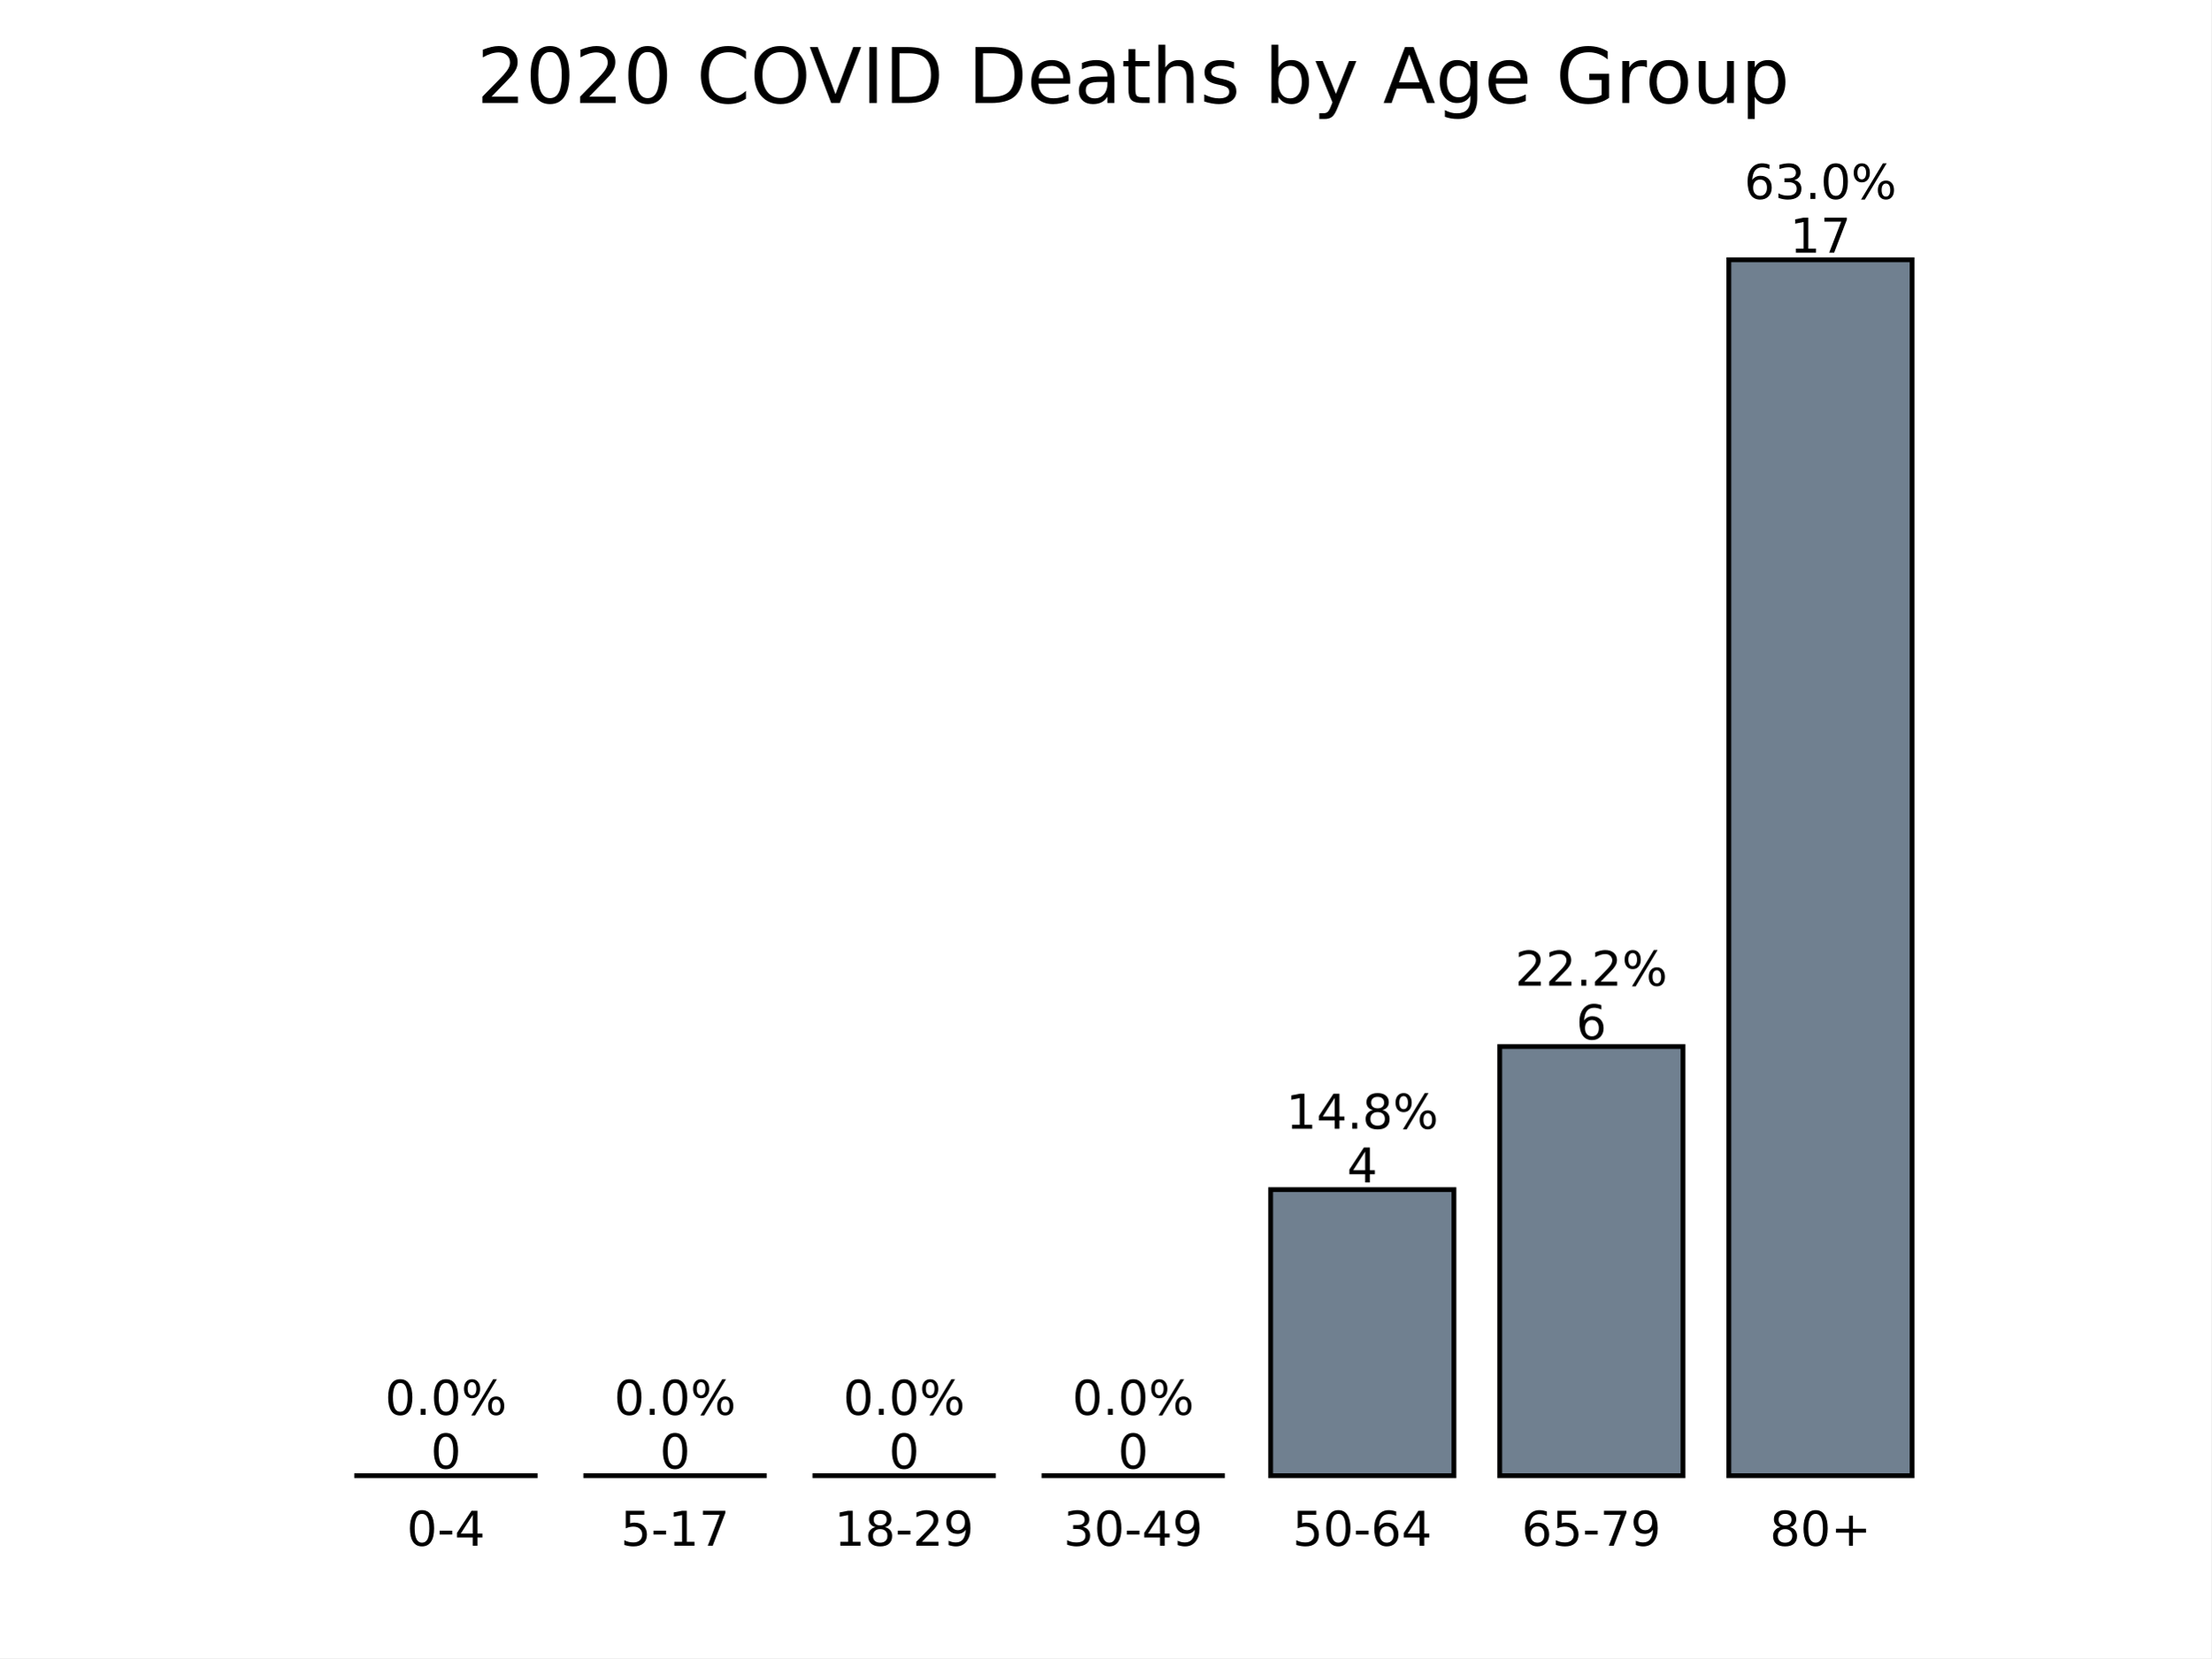
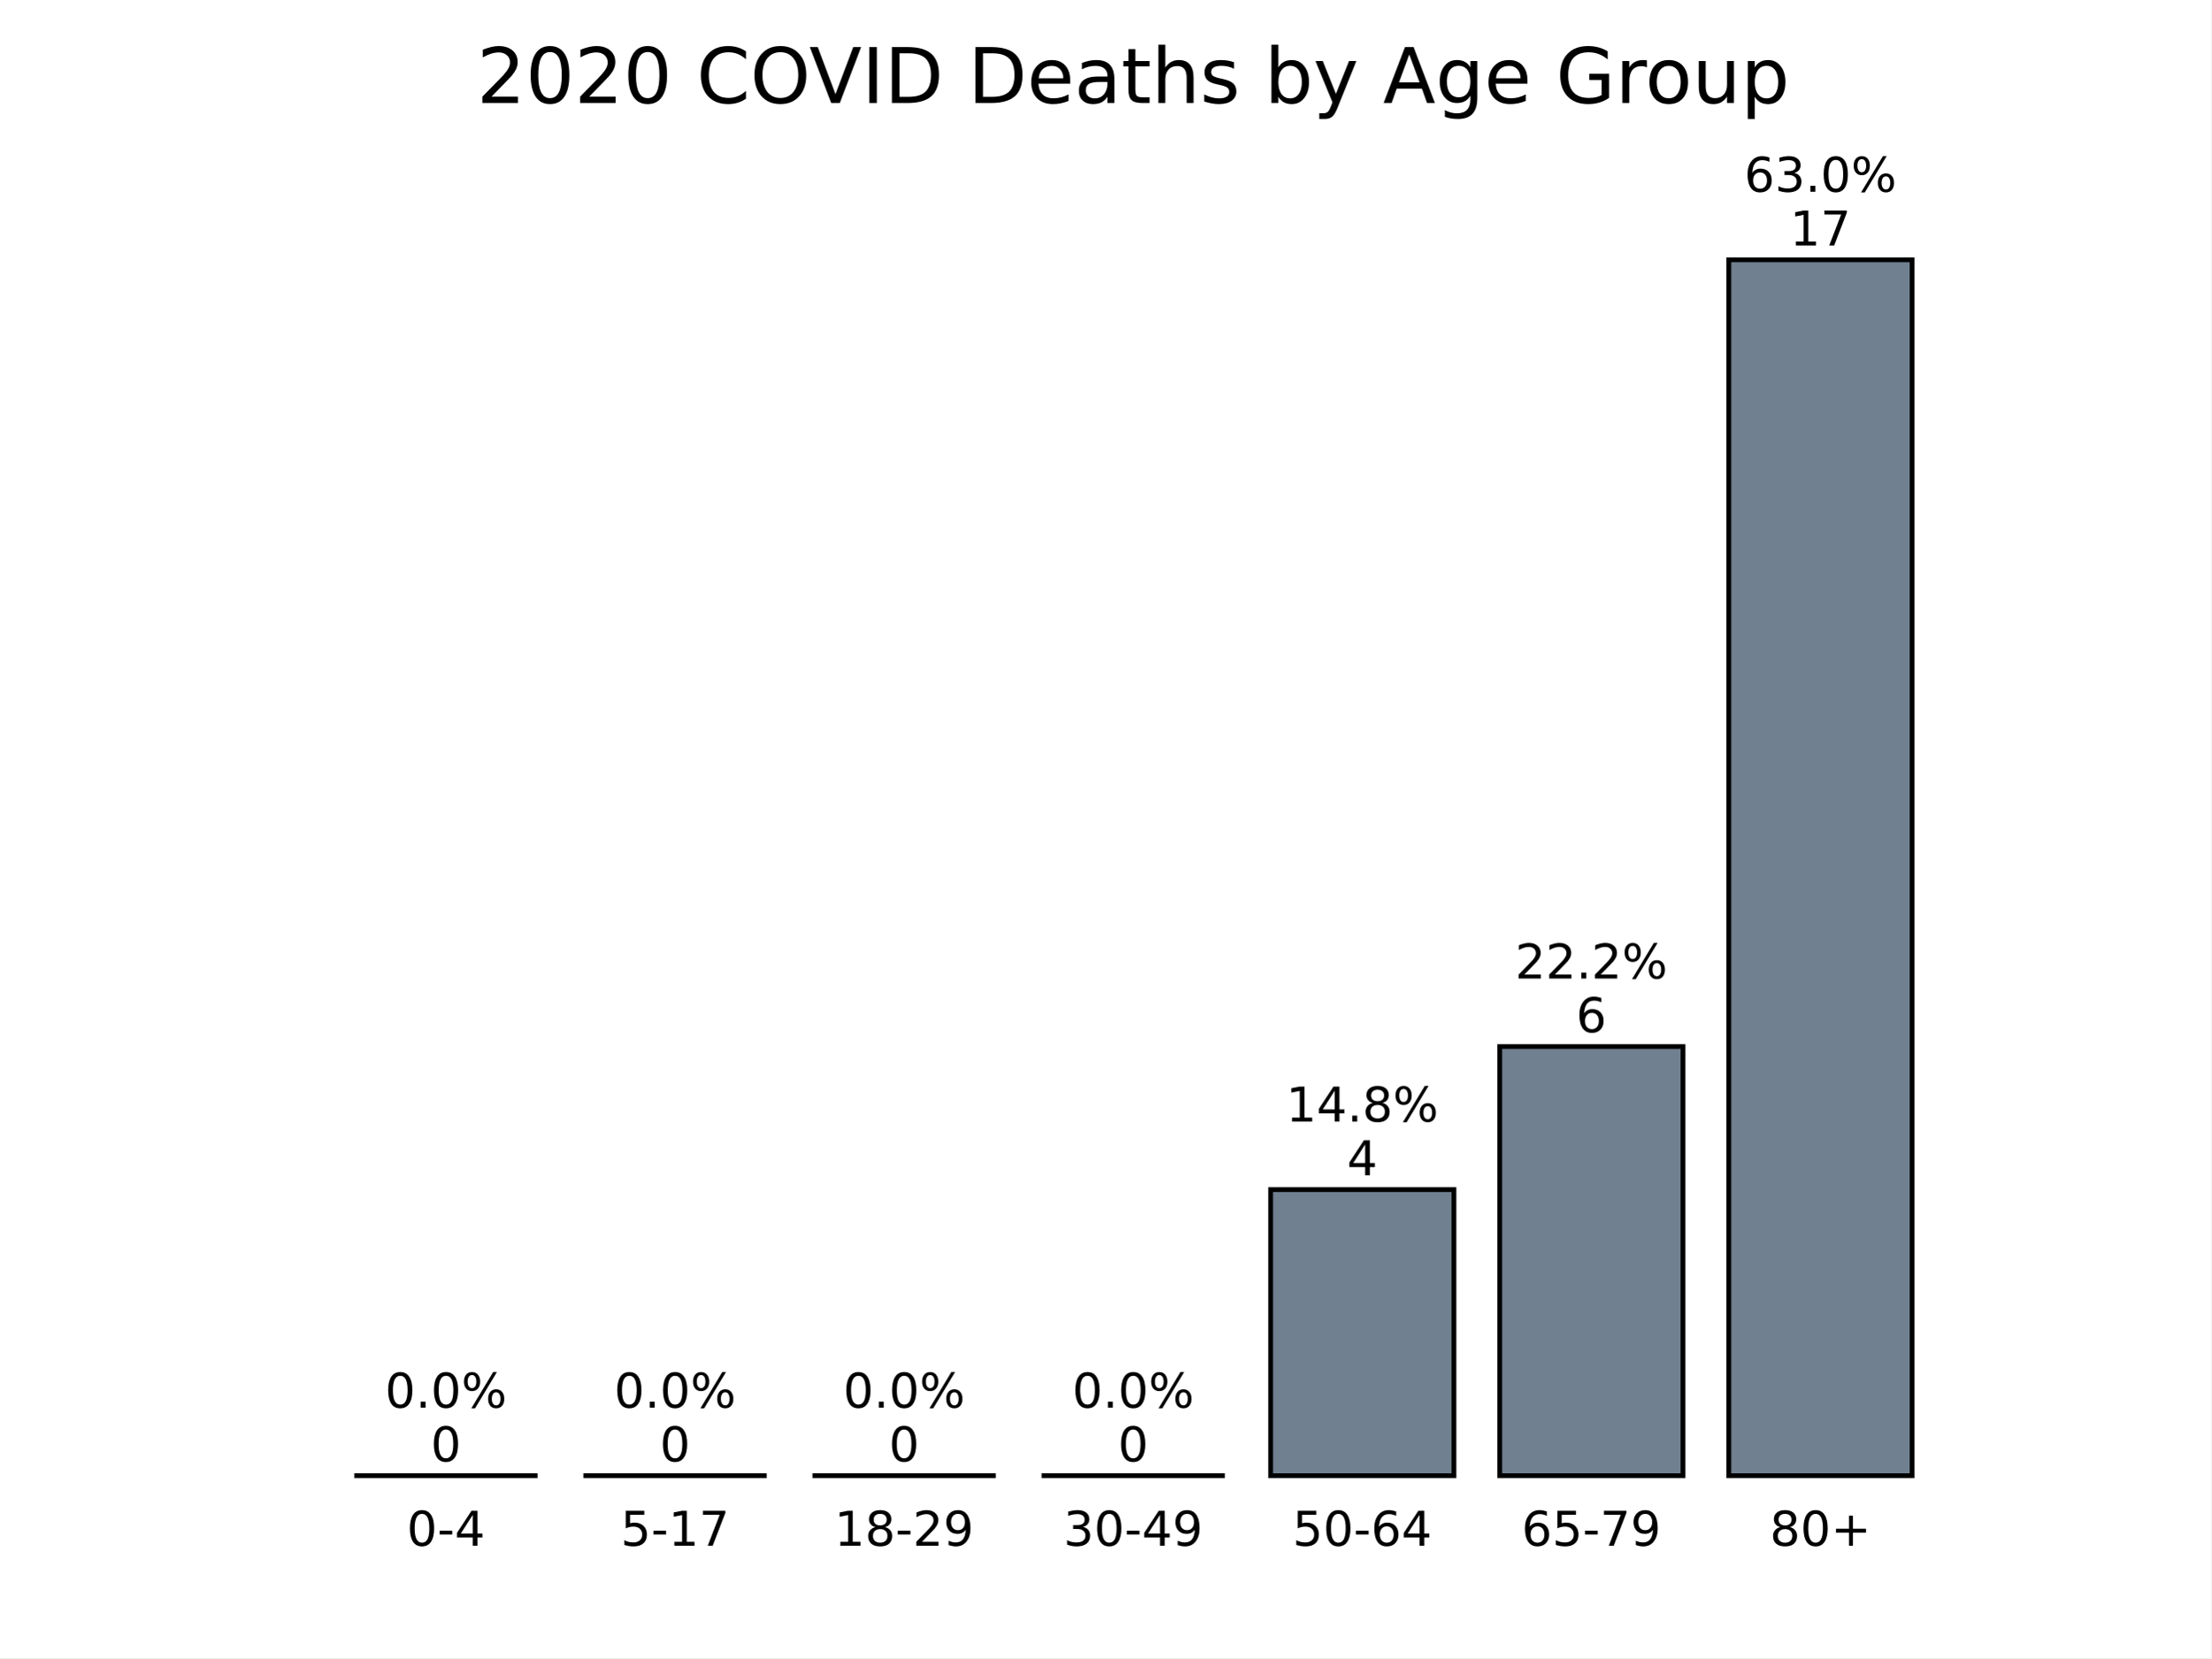
<svg xmlns="http://www.w3.org/2000/svg" xmlns:xlink="http://www.w3.org/1999/xlink" height="345.6pt" version="1.1" viewBox="0 0 460.8 345.6" width="460.8pt">
  <defs>
    <style type="text/css">*{stroke-linecap:butt;stroke-linejoin:round;}</style>
  </defs>
  <g id="figure_1">
    <g id="patch_1">
      <path d="M 0 345.6  L 460.8 345.6  L 460.8 0  L 0 0  z " style="fill:#ffffff;" />
    </g>
    <g id="axes_1">
      <g id="patch_2">
        <path d="M 57.6 307.584  L 414.72 307.584  L 414.72 41.472  L 57.6 41.472  z " style="fill:#ffffff;" />
      </g>
      <g id="patch_3">
        <path d="M 73.833 307.584  L 112.027 307.584  L 112.027 307.584  L 73.833 307.584  z " style="fill:#708090;stroke:#000000;stroke-linejoin:miter;" />
      </g>
      <g id="patch_4">
        <path d="M 121.576 307.584  L 159.771 307.584  L 159.771 307.584  L 121.576 307.584  z " style="fill:#708090;stroke:#000000;stroke-linejoin:miter;" />
      </g>
      <g id="patch_5">
        <path d="M 169.319 307.584  L 207.514 307.584  L 207.514 307.584  L 169.319 307.584  z " style="fill:#708090;stroke:#000000;stroke-linejoin:miter;" />
      </g>
      <g id="patch_6">
        <path d="M 217.063 307.584  L 255.257 307.584  L 255.257 307.584  L 217.063 307.584  z " style="fill:#708090;stroke:#000000;stroke-linejoin:miter;" />
      </g>
      <g id="patch_7">
        <path d="M 264.806 307.584  L 303.001 307.584  L 303.001 247.951  L 264.806 247.951  z " style="fill:#708090;stroke:#000000;stroke-linejoin:miter;" />
      </g>
      <g id="patch_8">
        <path d="M 312.549 307.584  L 350.744 307.584  L 350.744 218.135  L 312.549 218.135  z " style="fill:#708090;stroke:#000000;stroke-linejoin:miter;" />
      </g>
      <g id="patch_9">
        <path d="M 360.293 307.584  L 398.487 307.584  L 398.487 54.144  L 360.293 54.144  z " style="fill:#708090;stroke:#000000;stroke-linejoin:miter;" />
      </g>
      <g id="matplotlib.axis_1">
        <g id="xtick_1">
          <g id="text_1">
            <g transform="translate(84.76365 322.1824)scale(0.1 -0.1)">
              <defs>
                <path d="M 31.781 66.406  Q 24.172 66.406 20.328 58.906  Q 16.5 51.422 16.5 36.375  Q 16.5 21.391 20.328 13.891  Q 24.172 6.391 31.781 6.391  Q 39.453 6.391 43.281 13.891  Q 47.125 21.391 47.125 36.375  Q 47.125 51.422 43.281 58.906  Q 39.453 66.406 31.781 66.406  z M 31.781 74.219  Q 44.047 74.219 50.516 64.516  Q 56.984 54.828 56.984 36.375  Q 56.984 17.969 50.516 8.266  Q 44.047 -1.422 31.781 -1.422  Q 19.531 -1.422 13.062 8.266  Q 6.594 17.969 6.594 36.375  Q 6.594 54.828 13.062 64.516  Q 19.531 74.219 31.781 74.219  z " id="DejaVuSans-48" />
                <path d="M 4.891 31.391  L 31.203 31.391  L 31.203 23.391  L 4.891 23.391  z " id="DejaVuSans-45" />
                <path d="M 37.797 64.312  L 12.891 25.391  L 37.797 25.391  z M 35.203 72.906  L 47.609 72.906  L 47.609 25.391  L 58.016 25.391  L 58.016 17.188  L 47.609 17.188  L 47.609 0  L 37.797 0  L 37.797 17.188  L 4.891 17.188  L 4.891 26.703  z " id="DejaVuSans-52" />
              </defs>
              <use xlink:href="#DejaVuSans-48" />
              <use x="63.623" xlink:href="#DejaVuSans-45" />
              <use x="99.707" xlink:href="#DejaVuSans-52" />
            </g>
          </g>
        </g>
        <g id="xtick_2">
          <g id="text_2">
            <g transform="translate(129.3257 322.1824)scale(0.1 -0.1)">
              <defs>
                <path d="M 10.797 72.906  L 49.516 72.906  L 49.516 64.594  L 19.828 64.594  L 19.828 46.734  Q 21.969 47.469 24.109 47.828  Q 26.266 48.188 28.422 48.188  Q 40.625 48.188 47.75 41.5  Q 54.891 34.812 54.891 23.391  Q 54.891 11.625 47.562 5.094  Q 40.234 -1.422 26.906 -1.422  Q 22.312 -1.422 17.547 -0.641  Q 12.797 0.141 7.719 1.703  L 7.719 11.625  Q 12.109 9.234 16.797 8.062  Q 21.484 6.891 26.703 6.891  Q 35.156 6.891 40.078 11.328  Q 45.016 15.766 45.016 23.391  Q 45.016 31 40.078 35.438  Q 35.156 39.891 26.703 39.891  Q 22.75 39.891 18.812 39.016  Q 14.891 38.141 10.797 36.281  z " id="DejaVuSans-53" />
                <path d="M 12.406 8.297  L 28.516 8.297  L 28.516 63.922  L 10.984 60.406  L 10.984 69.391  L 28.422 72.906  L 38.281 72.906  L 38.281 8.297  L 54.391 8.297  L 54.391 0  L 12.406 0  z " id="DejaVuSans-49" />
                <path d="M 8.203 72.906  L 55.078 72.906  L 55.078 68.703  L 28.609 0  L 18.312 0  L 43.219 64.594  L 8.203 64.594  z " id="DejaVuSans-55" />
              </defs>
              <use xlink:href="#DejaVuSans-53" />
              <use x="63.623" xlink:href="#DejaVuSans-45" />
              <use x="99.707" xlink:href="#DejaVuSans-49" />
              <use x="163.33" xlink:href="#DejaVuSans-55" />
            </g>
          </g>
        </g>
        <g id="xtick_3">
          <g id="text_3">
            <g transform="translate(173.8878 322.1824)scale(0.1 -0.1)">
              <defs>
                <path d="M 31.781 34.625  Q 24.75 34.625 20.719 30.859  Q 16.703 27.094 16.703 20.516  Q 16.703 13.922 20.719 10.156  Q 24.75 6.391 31.781 6.391  Q 38.812 6.391 42.859 10.172  Q 46.922 13.969 46.922 20.516  Q 46.922 27.094 42.891 30.859  Q 38.875 34.625 31.781 34.625  z M 21.922 38.812  Q 15.578 40.375 12.031 44.719  Q 8.5 49.078 8.5 55.328  Q 8.5 64.062 14.719 69.141  Q 20.953 74.219 31.781 74.219  Q 42.672 74.219 48.875 69.141  Q 55.078 64.062 55.078 55.328  Q 55.078 49.078 51.531 44.719  Q 48 40.375 41.703 38.812  Q 48.828 37.156 52.797 32.312  Q 56.781 27.484 56.781 20.516  Q 56.781 9.906 50.312 4.234  Q 43.844 -1.422 31.781 -1.422  Q 19.734 -1.422 13.25 4.234  Q 6.781 9.906 6.781 20.516  Q 6.781 27.484 10.781 32.312  Q 14.797 37.156 21.922 38.812  z M 18.312 54.391  Q 18.312 48.734 21.844 45.562  Q 25.391 42.391 31.781 42.391  Q 38.141 42.391 41.719 45.562  Q 45.312 48.734 45.312 54.391  Q 45.312 60.062 41.719 63.234  Q 38.141 66.406 31.781 66.406  Q 25.391 66.406 21.844 63.234  Q 18.312 60.062 18.312 54.391  z " id="DejaVuSans-56" />
                <path d="M 19.188 8.297  L 53.609 8.297  L 53.609 0  L 7.328 0  L 7.328 8.297  Q 12.938 14.109 22.625 23.891  Q 32.328 33.688 34.812 36.531  Q 39.547 41.844 41.422 45.531  Q 43.312 49.219 43.312 52.781  Q 43.312 58.594 39.234 62.25  Q 35.156 65.922 28.609 65.922  Q 23.969 65.922 18.812 64.312  Q 13.672 62.703 7.812 59.422  L 7.812 69.391  Q 13.766 71.781 18.938 73  Q 24.125 74.219 28.422 74.219  Q 39.75 74.219 46.484 68.547  Q 53.219 62.891 53.219 53.422  Q 53.219 48.922 51.531 44.891  Q 49.859 40.875 45.406 35.406  Q 44.188 33.984 37.641 27.219  Q 31.109 20.453 19.188 8.297  z " id="DejaVuSans-50" />
                <path d="M 10.984 1.516  L 10.984 10.5  Q 14.703 8.734 18.5 7.812  Q 22.312 6.891 25.984 6.891  Q 35.75 6.891 40.891 13.453  Q 46.047 20.016 46.781 33.406  Q 43.953 29.203 39.594 26.953  Q 35.25 24.703 29.984 24.703  Q 19.047 24.703 12.672 31.312  Q 6.297 37.938 6.297 49.422  Q 6.297 60.641 12.938 67.422  Q 19.578 74.219 30.609 74.219  Q 43.266 74.219 49.922 64.516  Q 56.594 54.828 56.594 36.375  Q 56.594 19.141 48.406 8.859  Q 40.234 -1.422 26.422 -1.422  Q 22.703 -1.422 18.891 -0.688  Q 15.094 0.047 10.984 1.516  z M 30.609 32.422  Q 37.25 32.422 41.125 36.953  Q 45.016 41.5 45.016 49.422  Q 45.016 57.281 41.125 61.844  Q 37.25 66.406 30.609 66.406  Q 23.969 66.406 20.094 61.844  Q 16.219 57.281 16.219 49.422  Q 16.219 41.5 20.094 36.953  Q 23.969 32.422 30.609 32.422  z " id="DejaVuSans-57" />
              </defs>
              <use xlink:href="#DejaVuSans-49" />
              <use x="63.623" xlink:href="#DejaVuSans-56" />
              <use x="127.246" xlink:href="#DejaVuSans-45" />
              <use x="163.33" xlink:href="#DejaVuSans-50" />
              <use x="226.953" xlink:href="#DejaVuSans-57" />
            </g>
          </g>
        </g>
        <g id="xtick_4">
          <g id="text_4">
            <g transform="translate(221.6311 322.1824)scale(0.1 -0.1)">
              <defs>
                <path d="M 40.578 39.312  Q 47.656 37.797 51.625 33  Q 55.609 28.219 55.609 21.188  Q 55.609 10.406 48.188 4.484  Q 40.766 -1.422 27.094 -1.422  Q 22.516 -1.422 17.656 -0.516  Q 12.797 0.391 7.625 2.203  L 7.625 11.719  Q 11.719 9.328 16.594 8.109  Q 21.484 6.891 26.812 6.891  Q 36.078 6.891 40.938 10.547  Q 45.797 14.203 45.797 21.188  Q 45.797 27.641 41.281 31.266  Q 36.766 34.906 28.719 34.906  L 20.219 34.906  L 20.219 43.016  L 29.109 43.016  Q 36.375 43.016 40.234 45.922  Q 44.094 48.828 44.094 54.297  Q 44.094 59.906 40.109 62.906  Q 36.141 65.922 28.719 65.922  Q 24.656 65.922 20.016 65.031  Q 15.375 64.156 9.812 62.312  L 9.812 71.094  Q 15.438 72.656 20.344 73.438  Q 25.25 74.219 29.594 74.219  Q 40.828 74.219 47.359 69.109  Q 53.906 64.016 53.906 55.328  Q 53.906 49.266 50.438 45.094  Q 46.969 40.922 40.578 39.312  z " id="DejaVuSans-51" />
              </defs>
              <use xlink:href="#DejaVuSans-51" />
              <use x="63.623" xlink:href="#DejaVuSans-48" />
              <use x="127.246" xlink:href="#DejaVuSans-45" />
              <use x="163.33" xlink:href="#DejaVuSans-52" />
              <use x="226.953" xlink:href="#DejaVuSans-57" />
            </g>
          </g>
        </g>
        <g id="xtick_5">
          <g id="text_5">
            <g transform="translate(269.3744 322.1824)scale(0.1 -0.1)">
              <defs>
                <path d="M 33.016 40.375  Q 26.375 40.375 22.484 35.828  Q 18.609 31.297 18.609 23.391  Q 18.609 15.531 22.484 10.953  Q 26.375 6.391 33.016 6.391  Q 39.656 6.391 43.531 10.953  Q 47.406 15.531 47.406 23.391  Q 47.406 31.297 43.531 35.828  Q 39.656 40.375 33.016 40.375  z M 52.594 71.297  L 52.594 62.312  Q 48.875 64.062 45.094 64.984  Q 41.312 65.922 37.594 65.922  Q 27.828 65.922 22.672 59.328  Q 17.531 52.734 16.797 39.406  Q 19.672 43.656 24.016 45.922  Q 28.375 48.188 33.594 48.188  Q 44.578 48.188 50.953 41.516  Q 57.328 34.859 57.328 23.391  Q 57.328 12.156 50.688 5.359  Q 44.047 -1.422 33.016 -1.422  Q 20.359 -1.422 13.672 8.266  Q 6.984 17.969 6.984 36.375  Q 6.984 53.656 15.188 63.938  Q 23.391 74.219 37.203 74.219  Q 40.922 74.219 44.703 73.484  Q 48.484 72.75 52.594 71.297  z " id="DejaVuSans-54" />
              </defs>
              <use xlink:href="#DejaVuSans-53" />
              <use x="63.623" xlink:href="#DejaVuSans-48" />
              <use x="127.246" xlink:href="#DejaVuSans-45" />
              <use x="163.33" xlink:href="#DejaVuSans-54" />
              <use x="226.953" xlink:href="#DejaVuSans-52" />
            </g>
          </g>
        </g>
        <g id="xtick_6">
          <g id="text_6">
            <g transform="translate(317.1177 322.1824)scale(0.1 -0.1)">
              <use xlink:href="#DejaVuSans-54" />
              <use x="63.623" xlink:href="#DejaVuSans-53" />
              <use x="127.246" xlink:href="#DejaVuSans-45" />
              <use x="163.33" xlink:href="#DejaVuSans-55" />
              <use x="226.953" xlink:href="#DejaVuSans-57" />
            </g>
          </g>
        </g>
        <g id="xtick_7">
          <g id="text_7">
            <g transform="translate(368.8376 322.1824)scale(0.1 -0.1)">
              <defs>
                <path d="M 46 62.703  L 46 35.5  L 73.188 35.5  L 73.188 27.203  L 46 27.203  L 46 0  L 37.797 0  L 37.797 27.203  L 10.594 27.203  L 10.594 35.5  L 37.797 35.5  L 37.797 62.703  z " id="DejaVuSans-43" />
              </defs>
              <use xlink:href="#DejaVuSans-56" />
              <use x="63.623" xlink:href="#DejaVuSans-48" />
              <use x="127.246" xlink:href="#DejaVuSans-43" />
            </g>
          </g>
        </g>
      </g>
      <g id="matplotlib.axis_2" />
      <g id="text_8">
-         <g transform="translate(80.22771 294.8954)scale(0.1 -0.1)">
+         <g transform="translate(80.22771 293.4045)scale(0.1 -0.1)">
          <defs>
            <path d="M 10.688 12.406  L 21 12.406  L 21 0  L 10.688 0  z " id="DejaVuSans-46" />
            <path d="M 72.703 32.078  Q 68.453 32.078 66.031 28.469  Q 63.625 24.859 63.625 18.406  Q 63.625 12.062 66.031 8.422  Q 68.453 4.781 72.703 4.781  Q 76.859 4.781 79.266 8.422  Q 81.688 12.062 81.688 18.406  Q 81.688 24.812 79.266 28.438  Q 76.859 32.078 72.703 32.078  z M 72.703 38.281  Q 80.422 38.281 84.953 32.906  Q 89.5 27.547 89.5 18.406  Q 89.5 9.281 84.938 3.922  Q 80.375 -1.422 72.703 -1.422  Q 64.891 -1.422 60.344 3.922  Q 55.812 9.281 55.812 18.406  Q 55.812 27.594 60.375 32.938  Q 64.938 38.281 72.703 38.281  z M 22.312 68.016  Q 18.109 68.016 15.688 64.375  Q 13.281 60.75 13.281 54.391  Q 13.281 47.953 15.672 44.328  Q 18.062 40.719 22.312 40.719  Q 26.562 40.719 28.969 44.328  Q 31.391 47.953 31.391 54.391  Q 31.391 60.688 28.953 64.344  Q 26.516 68.016 22.312 68.016  z M 66.406 74.219  L 74.219 74.219  L 28.609 -1.422  L 20.797 -1.422  z M 22.312 74.219  Q 30.031 74.219 34.609 68.875  Q 39.203 63.531 39.203 54.391  Q 39.203 45.172 34.641 39.844  Q 30.078 34.516 22.312 34.516  Q 14.547 34.516 10.031 39.859  Q 5.516 45.219 5.516 54.391  Q 5.516 63.484 10.047 68.844  Q 14.594 74.219 22.312 74.219  z " id="DejaVuSans-37" />
          </defs>
          <use xlink:href="#DejaVuSans-48" />
          <use x="63.623" xlink:href="#DejaVuSans-46" />
          <use x="95.41" xlink:href="#DejaVuSans-48" />
          <use x="159.033" xlink:href="#DejaVuSans-37" />
        </g>
-         <g transform="translate(89.7488 306.0932)scale(0.1 -0.1)">
+         <g transform="translate(89.7488 304.6024)scale(0.1 -0.1)">
          <use xlink:href="#DejaVuSans-48" />
        </g>
      </g>
      <g id="text_9">
-         <g transform="translate(127.971 294.8954)scale(0.1 -0.1)">
-           <use xlink:href="#DejaVuSans-48" />
-           <use x="63.623" xlink:href="#DejaVuSans-46" />
-           <use x="95.41" xlink:href="#DejaVuSans-48" />
-           <use x="159.033" xlink:href="#DejaVuSans-37" />
-         </g>
-         <g transform="translate(137.4921 306.0932)scale(0.1 -0.1)">
+         <g transform="translate(127.971 293.4045)scale(0.1 -0.1)">
+           <use xlink:href="#DejaVuSans-48" />
+           <use x="63.623" xlink:href="#DejaVuSans-46" />
+           <use x="95.41" xlink:href="#DejaVuSans-48" />
+           <use x="159.033" xlink:href="#DejaVuSans-37" />
+         </g>
+         <g transform="translate(137.4921 304.6024)scale(0.1 -0.1)">
          <use xlink:href="#DejaVuSans-48" />
        </g>
      </g>
      <g id="text_10">
-         <g transform="translate(175.7143 294.8954)scale(0.1 -0.1)">
-           <use xlink:href="#DejaVuSans-48" />
-           <use x="63.623" xlink:href="#DejaVuSans-46" />
-           <use x="95.41" xlink:href="#DejaVuSans-48" />
-           <use x="159.033" xlink:href="#DejaVuSans-37" />
-         </g>
-         <g transform="translate(185.2354 306.0932)scale(0.1 -0.1)">
+         <g transform="translate(175.7143 293.4045)scale(0.1 -0.1)">
+           <use xlink:href="#DejaVuSans-48" />
+           <use x="63.623" xlink:href="#DejaVuSans-46" />
+           <use x="95.41" xlink:href="#DejaVuSans-48" />
+           <use x="159.033" xlink:href="#DejaVuSans-37" />
+         </g>
+         <g transform="translate(185.2354 304.6024)scale(0.1 -0.1)">
          <use xlink:href="#DejaVuSans-48" />
        </g>
      </g>
      <g id="text_11">
-         <g transform="translate(223.4577 294.8954)scale(0.1 -0.1)">
-           <use xlink:href="#DejaVuSans-48" />
-           <use x="63.623" xlink:href="#DejaVuSans-46" />
-           <use x="95.41" xlink:href="#DejaVuSans-48" />
-           <use x="159.033" xlink:href="#DejaVuSans-37" />
-         </g>
-         <g transform="translate(232.9787 306.0932)scale(0.1 -0.1)">
+         <g transform="translate(223.4577 293.4045)scale(0.1 -0.1)">
+           <use xlink:href="#DejaVuSans-48" />
+           <use x="63.623" xlink:href="#DejaVuSans-46" />
+           <use x="95.41" xlink:href="#DejaVuSans-48" />
+           <use x="159.033" xlink:href="#DejaVuSans-37" />
+         </g>
+         <g transform="translate(232.9787 304.6024)scale(0.1 -0.1)">
          <use xlink:href="#DejaVuSans-48" />
        </g>
      </g>
      <g id="text_12">
-         <g transform="translate(268.0197 235.2624)scale(0.1 -0.1)">
+         <g transform="translate(268.0197 233.7716)scale(0.1 -0.1)">
          <use xlink:href="#DejaVuSans-49" />
          <use x="63.623" xlink:href="#DejaVuSans-52" />
          <use x="127.246" xlink:href="#DejaVuSans-46" />
          <use x="159.033" xlink:href="#DejaVuSans-56" />
          <use x="222.656" xlink:href="#DejaVuSans-37" />
        </g>
-         <g transform="translate(280.7221 246.4602)scale(0.1 -0.1)">
+         <g transform="translate(280.7221 244.9694)scale(0.1 -0.1)">
          <use xlink:href="#DejaVuSans-52" />
        </g>
      </g>
      <g id="text_13">
-         <g transform="translate(315.763 205.446)scale(0.1 -0.1)">
+         <g transform="translate(315.763 203.9551)scale(0.1 -0.1)">
          <use xlink:href="#DejaVuSans-50" />
          <use x="63.623" xlink:href="#DejaVuSans-50" />
          <use x="127.246" xlink:href="#DejaVuSans-46" />
          <use x="159.033" xlink:href="#DejaVuSans-50" />
          <use x="222.656" xlink:href="#DejaVuSans-37" />
        </g>
-         <g transform="translate(328.4654 216.6438)scale(0.1 -0.1)">
+         <g transform="translate(328.4654 215.1529)scale(0.1 -0.1)">
          <use xlink:href="#DejaVuSans-54" />
        </g>
      </g>
      <g id="text_14">
-         <g transform="translate(363.5064 41.45536)scale(0.1 -0.1)">
+         <g transform="translate(363.5064 39.96454)scale(0.1 -0.1)">
          <use xlink:href="#DejaVuSans-54" />
          <use x="63.623" xlink:href="#DejaVuSans-51" />
          <use x="127.246" xlink:href="#DejaVuSans-46" />
          <use x="159.033" xlink:href="#DejaVuSans-48" />
          <use x="222.656" xlink:href="#DejaVuSans-37" />
        </g>
-         <g transform="translate(373.0274 52.65318)scale(0.1 -0.1)">
+         <g transform="translate(373.0274 51.16235)scale(0.1 -0.1)">
          <use xlink:href="#DejaVuSans-49" />
          <use x="63.623" xlink:href="#DejaVuSans-55" />
        </g>
      </g>
      <g id="text_15">
        <g transform="translate(99.35375 21.472)scale(0.16 -0.16)">
          <defs>
            <path id="DejaVuSans-32" />
            <path d="M 64.406 67.281  L 64.406 56.891  Q 59.422 61.531 53.781 63.812  Q 48.141 66.109 41.797 66.109  Q 29.297 66.109 22.656 58.469  Q 16.016 50.828 16.016 36.375  Q 16.016 21.969 22.656 14.328  Q 29.297 6.688 41.797 6.688  Q 48.141 6.688 53.781 8.984  Q 59.422 11.281 64.406 15.922  L 64.406 5.609  Q 59.234 2.094 53.438 0.328  Q 47.656 -1.422 41.219 -1.422  Q 24.656 -1.422 15.125 8.703  Q 5.609 18.844 5.609 36.375  Q 5.609 53.953 15.125 64.078  Q 24.656 74.219 41.219 74.219  Q 47.75 74.219 53.531 72.484  Q 59.328 70.75 64.406 67.281  z " id="DejaVuSans-67" />
            <path d="M 39.406 66.219  Q 28.656 66.219 22.328 58.203  Q 16.016 50.203 16.016 36.375  Q 16.016 22.609 22.328 14.594  Q 28.656 6.594 39.406 6.594  Q 50.141 6.594 56.422 14.594  Q 62.703 22.609 62.703 36.375  Q 62.703 50.203 56.422 58.203  Q 50.141 66.219 39.406 66.219  z M 39.406 74.219  Q 54.734 74.219 63.906 63.938  Q 73.094 53.656 73.094 36.375  Q 73.094 19.141 63.906 8.859  Q 54.734 -1.422 39.406 -1.422  Q 24.031 -1.422 14.812 8.828  Q 5.609 19.094 5.609 36.375  Q 5.609 53.656 14.812 63.938  Q 24.031 74.219 39.406 74.219  z " id="DejaVuSans-79" />
            <path d="M 28.609 0  L 0.781 72.906  L 11.078 72.906  L 34.188 11.531  L 57.328 72.906  L 67.578 72.906  L 39.797 0  z " id="DejaVuSans-86" />
            <path d="M 9.812 72.906  L 19.672 72.906  L 19.672 0  L 9.812 0  z " id="DejaVuSans-73" />
            <path d="M 19.672 64.797  L 19.672 8.109  L 31.594 8.109  Q 46.688 8.109 53.688 14.938  Q 60.688 21.781 60.688 36.531  Q 60.688 51.172 53.688 57.984  Q 46.688 64.797 31.594 64.797  z M 9.812 72.906  L 30.078 72.906  Q 51.266 72.906 61.172 64.094  Q 71.094 55.281 71.094 36.531  Q 71.094 17.672 61.125 8.828  Q 51.172 0 30.078 0  L 9.812 0  z " id="DejaVuSans-68" />
            <path d="M 56.203 29.594  L 56.203 25.203  L 14.891 25.203  Q 15.484 15.922 20.484 11.062  Q 25.484 6.203 34.422 6.203  Q 39.594 6.203 44.453 7.469  Q 49.312 8.734 54.109 11.281  L 54.109 2.781  Q 49.266 0.734 44.188 -0.344  Q 39.109 -1.422 33.891 -1.422  Q 20.797 -1.422 13.156 6.188  Q 5.516 13.812 5.516 26.812  Q 5.516 40.234 12.766 48.109  Q 20.016 56 32.328 56  Q 43.359 56 49.781 48.891  Q 56.203 41.797 56.203 29.594  z M 47.219 32.234  Q 47.125 39.594 43.094 43.984  Q 39.062 48.391 32.422 48.391  Q 24.906 48.391 20.391 44.141  Q 15.875 39.891 15.188 32.172  z " id="DejaVuSans-101" />
            <path d="M 34.281 27.484  Q 23.391 27.484 19.188 25  Q 14.984 22.516 14.984 16.5  Q 14.984 11.719 18.141 8.906  Q 21.297 6.109 26.703 6.109  Q 34.188 6.109 38.703 11.406  Q 43.219 16.703 43.219 25.484  L 43.219 27.484  z M 52.203 31.203  L 52.203 0  L 43.219 0  L 43.219 8.297  Q 40.141 3.328 35.547 0.953  Q 30.953 -1.422 24.312 -1.422  Q 15.922 -1.422 10.953 3.297  Q 6 8.016 6 15.922  Q 6 25.141 12.172 29.828  Q 18.359 34.516 30.609 34.516  L 43.219 34.516  L 43.219 35.406  Q 43.219 41.609 39.141 45  Q 35.062 48.391 27.688 48.391  Q 23 48.391 18.547 47.266  Q 14.109 46.141 10.016 43.891  L 10.016 52.203  Q 14.938 54.109 19.578 55.047  Q 24.219 56 28.609 56  Q 40.484 56 46.344 49.844  Q 52.203 43.703 52.203 31.203  z " id="DejaVuSans-97" />
            <path d="M 18.312 70.219  L 18.312 54.688  L 36.812 54.688  L 36.812 47.703  L 18.312 47.703  L 18.312 18.016  Q 18.312 11.328 20.141 9.422  Q 21.969 7.516 27.594 7.516  L 36.812 7.516  L 36.812 0  L 27.594 0  Q 17.188 0 13.234 3.875  Q 9.281 7.766 9.281 18.016  L 9.281 47.703  L 2.688 47.703  L 2.688 54.688  L 9.281 54.688  L 9.281 70.219  z " id="DejaVuSans-116" />
            <path d="M 54.891 33.016  L 54.891 0  L 45.906 0  L 45.906 32.719  Q 45.906 40.484 42.875 44.328  Q 39.844 48.188 33.797 48.188  Q 26.516 48.188 22.312 43.547  Q 18.109 38.922 18.109 30.906  L 18.109 0  L 9.078 0  L 9.078 75.984  L 18.109 75.984  L 18.109 46.188  Q 21.344 51.125 25.703 53.562  Q 30.078 56 35.797 56  Q 45.219 56 50.047 50.172  Q 54.891 44.344 54.891 33.016  z " id="DejaVuSans-104" />
            <path d="M 44.281 53.078  L 44.281 44.578  Q 40.484 46.531 36.375 47.5  Q 32.281 48.484 27.875 48.484  Q 21.188 48.484 17.844 46.438  Q 14.5 44.391 14.5 40.281  Q 14.5 37.156 16.891 35.375  Q 19.281 33.594 26.516 31.984  L 29.594 31.297  Q 39.156 29.25 43.188 25.516  Q 47.219 21.781 47.219 15.094  Q 47.219 7.469 41.188 3.016  Q 35.156 -1.422 24.609 -1.422  Q 20.219 -1.422 15.453 -0.562  Q 10.688 0.297 5.422 2  L 5.422 11.281  Q 10.406 8.688 15.234 7.391  Q 20.062 6.109 24.812 6.109  Q 31.156 6.109 34.562 8.281  Q 37.984 10.453 37.984 14.406  Q 37.984 18.062 35.516 20.016  Q 33.062 21.969 24.703 23.781  L 21.578 24.516  Q 13.234 26.266 9.516 29.906  Q 5.812 33.547 5.812 39.891  Q 5.812 47.609 11.281 51.797  Q 16.75 56 26.812 56  Q 31.781 56 36.172 55.266  Q 40.578 54.547 44.281 53.078  z " id="DejaVuSans-115" />
            <path d="M 48.688 27.297  Q 48.688 37.203 44.609 42.844  Q 40.531 48.484 33.406 48.484  Q 26.266 48.484 22.188 42.844  Q 18.109 37.203 18.109 27.297  Q 18.109 17.391 22.188 11.75  Q 26.266 6.109 33.406 6.109  Q 40.531 6.109 44.609 11.75  Q 48.688 17.391 48.688 27.297  z M 18.109 46.391  Q 20.953 51.266 25.266 53.625  Q 29.594 56 35.594 56  Q 45.562 56 51.781 48.094  Q 58.016 40.188 58.016 27.297  Q 58.016 14.406 51.781 6.484  Q 45.562 -1.422 35.594 -1.422  Q 29.594 -1.422 25.266 0.953  Q 20.953 3.328 18.109 8.203  L 18.109 0  L 9.078 0  L 9.078 75.984  L 18.109 75.984  z " id="DejaVuSans-98" />
            <path d="M 32.172 -5.078  Q 28.375 -14.844 24.75 -17.812  Q 21.141 -20.797 15.094 -20.797  L 7.906 -20.797  L 7.906 -13.281  L 13.188 -13.281  Q 16.891 -13.281 18.938 -11.516  Q 21 -9.766 23.484 -3.219  L 25.094 0.875  L 2.984 54.688  L 12.5 54.688  L 29.594 11.922  L 46.688 54.688  L 56.203 54.688  z " id="DejaVuSans-121" />
            <path d="M 34.188 63.188  L 20.797 26.906  L 47.609 26.906  z M 28.609 72.906  L 39.797 72.906  L 67.578 0  L 57.328 0  L 50.688 18.703  L 17.828 18.703  L 11.188 0  L 0.781 0  z " id="DejaVuSans-65" />
            <path d="M 45.406 27.984  Q 45.406 37.75 41.375 43.109  Q 37.359 48.484 30.078 48.484  Q 22.859 48.484 18.828 43.109  Q 14.797 37.75 14.797 27.984  Q 14.797 18.266 18.828 12.891  Q 22.859 7.516 30.078 7.516  Q 37.359 7.516 41.375 12.891  Q 45.406 18.266 45.406 27.984  z M 54.391 6.781  Q 54.391 -7.172 48.188 -13.984  Q 42 -20.797 29.203 -20.797  Q 24.469 -20.797 20.266 -20.094  Q 16.062 -19.391 12.109 -17.922  L 12.109 -9.188  Q 16.062 -11.328 19.922 -12.344  Q 23.781 -13.375 27.781 -13.375  Q 36.625 -13.375 41.016 -8.766  Q 45.406 -4.156 45.406 5.172  L 45.406 9.625  Q 42.625 4.781 38.281 2.391  Q 33.938 0 27.875 0  Q 17.828 0 11.672 7.656  Q 5.516 15.328 5.516 27.984  Q 5.516 40.672 11.672 48.328  Q 17.828 56 27.875 56  Q 33.938 56 38.281 53.609  Q 42.625 51.219 45.406 46.391  L 45.406 54.688  L 54.391 54.688  z " id="DejaVuSans-103" />
            <path d="M 59.516 10.406  L 59.516 29.984  L 43.406 29.984  L 43.406 38.094  L 69.281 38.094  L 69.281 6.781  Q 63.578 2.734 56.688 0.656  Q 49.812 -1.422 42 -1.422  Q 24.906 -1.422 15.25 8.562  Q 5.609 18.562 5.609 36.375  Q 5.609 54.25 15.25 64.234  Q 24.906 74.219 42 74.219  Q 49.125 74.219 55.547 72.453  Q 61.969 70.703 67.391 67.281  L 67.391 56.781  Q 61.922 61.422 55.766 63.766  Q 49.609 66.109 42.828 66.109  Q 29.438 66.109 22.719 58.641  Q 16.016 51.172 16.016 36.375  Q 16.016 21.625 22.719 14.156  Q 29.438 6.688 42.828 6.688  Q 48.047 6.688 52.141 7.594  Q 56.25 8.5 59.516 10.406  z " id="DejaVuSans-71" />
            <path d="M 41.109 46.297  Q 39.594 47.172 37.812 47.578  Q 36.031 48 33.891 48  Q 26.266 48 22.188 43.047  Q 18.109 38.094 18.109 28.812  L 18.109 0  L 9.078 0  L 9.078 54.688  L 18.109 54.688  L 18.109 46.188  Q 20.953 51.172 25.484 53.578  Q 30.031 56 36.531 56  Q 37.453 56 38.578 55.875  Q 39.703 55.766 41.062 55.516  z " id="DejaVuSans-114" />
            <path d="M 30.609 48.391  Q 23.391 48.391 19.188 42.75  Q 14.984 37.109 14.984 27.297  Q 14.984 17.484 19.156 11.844  Q 23.344 6.203 30.609 6.203  Q 37.797 6.203 41.984 11.859  Q 46.188 17.531 46.188 27.297  Q 46.188 37.016 41.984 42.703  Q 37.797 48.391 30.609 48.391  z M 30.609 56  Q 42.328 56 49.016 48.375  Q 55.719 40.766 55.719 27.297  Q 55.719 13.875 49.016 6.219  Q 42.328 -1.422 30.609 -1.422  Q 18.844 -1.422 12.172 6.219  Q 5.516 13.875 5.516 27.297  Q 5.516 40.766 12.172 48.375  Q 18.844 56 30.609 56  z " id="DejaVuSans-111" />
            <path d="M 8.5 21.578  L 8.5 54.688  L 17.484 54.688  L 17.484 21.922  Q 17.484 14.156 20.5 10.266  Q 23.531 6.391 29.594 6.391  Q 36.859 6.391 41.078 11.031  Q 45.312 15.672 45.312 23.688  L 45.312 54.688  L 54.297 54.688  L 54.297 0  L 45.312 0  L 45.312 8.406  Q 42.047 3.422 37.719 1  Q 33.406 -1.422 27.688 -1.422  Q 18.266 -1.422 13.375 4.438  Q 8.5 10.297 8.5 21.578  z M 31.109 56  z " id="DejaVuSans-117" />
            <path d="M 18.109 8.203  L 18.109 -20.797  L 9.078 -20.797  L 9.078 54.688  L 18.109 54.688  L 18.109 46.391  Q 20.953 51.266 25.266 53.625  Q 29.594 56 35.594 56  Q 45.562 56 51.781 48.094  Q 58.016 40.188 58.016 27.297  Q 58.016 14.406 51.781 6.484  Q 45.562 -1.422 35.594 -1.422  Q 29.594 -1.422 25.266 0.953  Q 20.953 3.328 18.109 8.203  z M 48.688 27.297  Q 48.688 37.203 44.609 42.844  Q 40.531 48.484 33.406 48.484  Q 26.266 48.484 22.188 42.844  Q 18.109 37.203 18.109 27.297  Q 18.109 17.391 22.188 11.75  Q 26.266 6.109 33.406 6.109  Q 40.531 6.109 44.609 11.75  Q 48.688 17.391 48.688 27.297  z " id="DejaVuSans-112" />
          </defs>
          <use xlink:href="#DejaVuSans-50" />
          <use x="63.623" xlink:href="#DejaVuSans-48" />
          <use x="127.246" xlink:href="#DejaVuSans-50" />
          <use x="190.869" xlink:href="#DejaVuSans-48" />
          <use x="254.492" xlink:href="#DejaVuSans-32" />
          <use x="286.279" xlink:href="#DejaVuSans-67" />
          <use x="356.104" xlink:href="#DejaVuSans-79" />
          <use x="433.064" xlink:href="#DejaVuSans-86" />
          <use x="501.473" xlink:href="#DejaVuSans-73" />
          <use x="530.965" xlink:href="#DejaVuSans-68" />
          <use x="607.967" xlink:href="#DejaVuSans-32" />
          <use x="639.754" xlink:href="#DejaVuSans-68" />
          <use x="716.756" xlink:href="#DejaVuSans-101" />
          <use x="778.279" xlink:href="#DejaVuSans-97" />
          <use x="839.559" xlink:href="#DejaVuSans-116" />
          <use x="878.768" xlink:href="#DejaVuSans-104" />
          <use x="942.146" xlink:href="#DejaVuSans-115" />
          <use x="994.246" xlink:href="#DejaVuSans-32" />
          <use x="1026.033" xlink:href="#DejaVuSans-98" />
          <use x="1089.51" xlink:href="#DejaVuSans-121" />
          <use x="1148.689" xlink:href="#DejaVuSans-32" />
          <use x="1180.477" xlink:href="#DejaVuSans-65" />
          <use x="1248.885" xlink:href="#DejaVuSans-103" />
          <use x="1312.361" xlink:href="#DejaVuSans-101" />
          <use x="1373.885" xlink:href="#DejaVuSans-32" />
          <use x="1405.672" xlink:href="#DejaVuSans-71" />
          <use x="1483.162" xlink:href="#DejaVuSans-114" />
          <use x="1522.025" xlink:href="#DejaVuSans-111" />
          <use x="1583.207" xlink:href="#DejaVuSans-117" />
          <use x="1646.586" xlink:href="#DejaVuSans-112" />
        </g>
      </g>
    </g>
  </g>
</svg>
